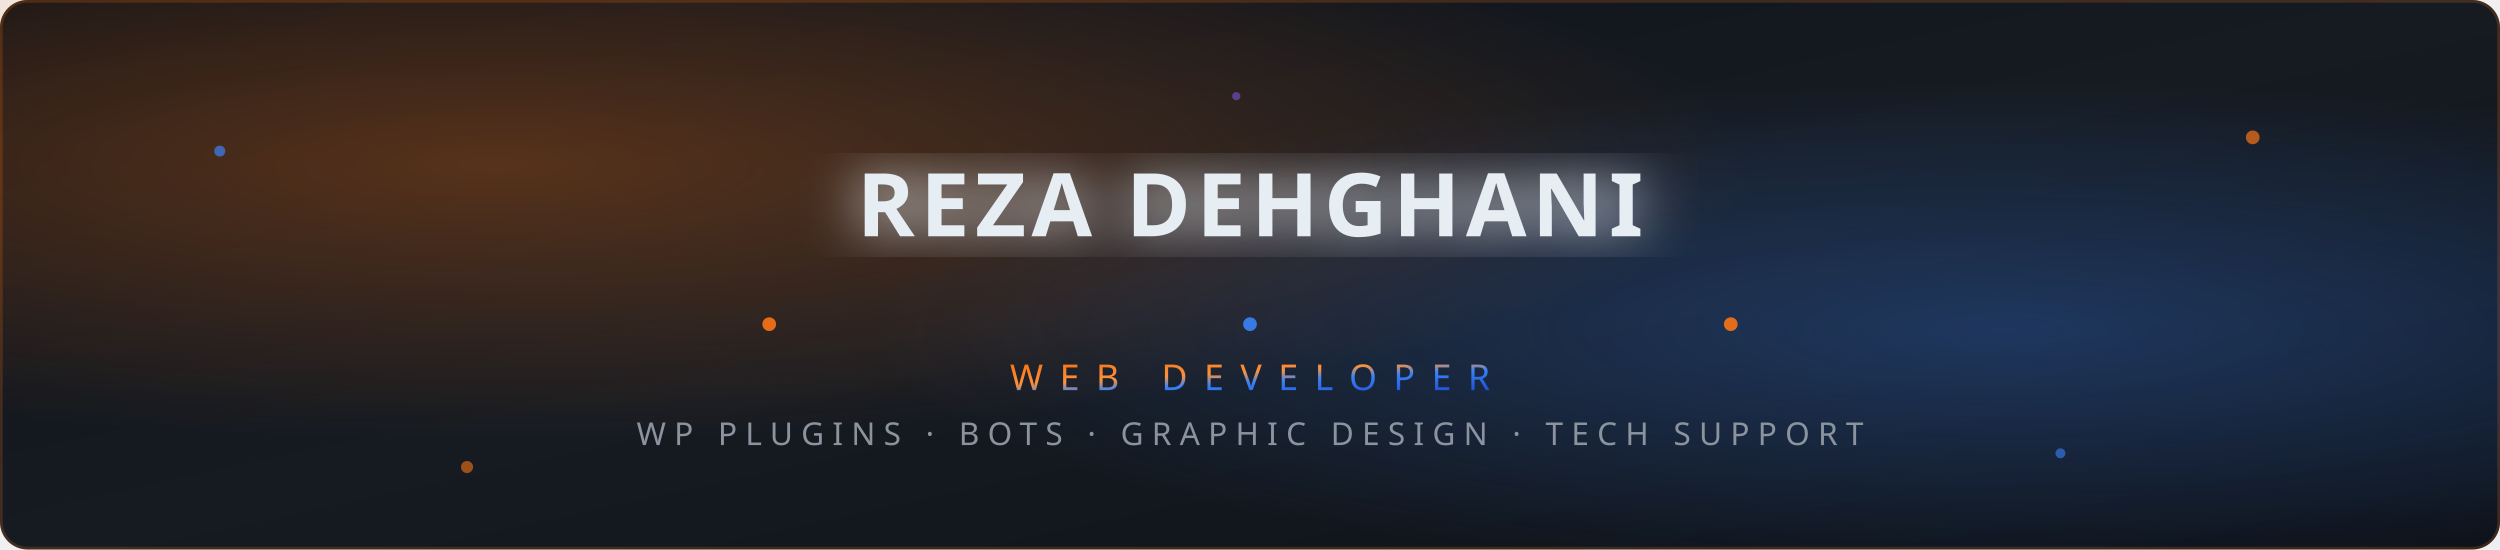
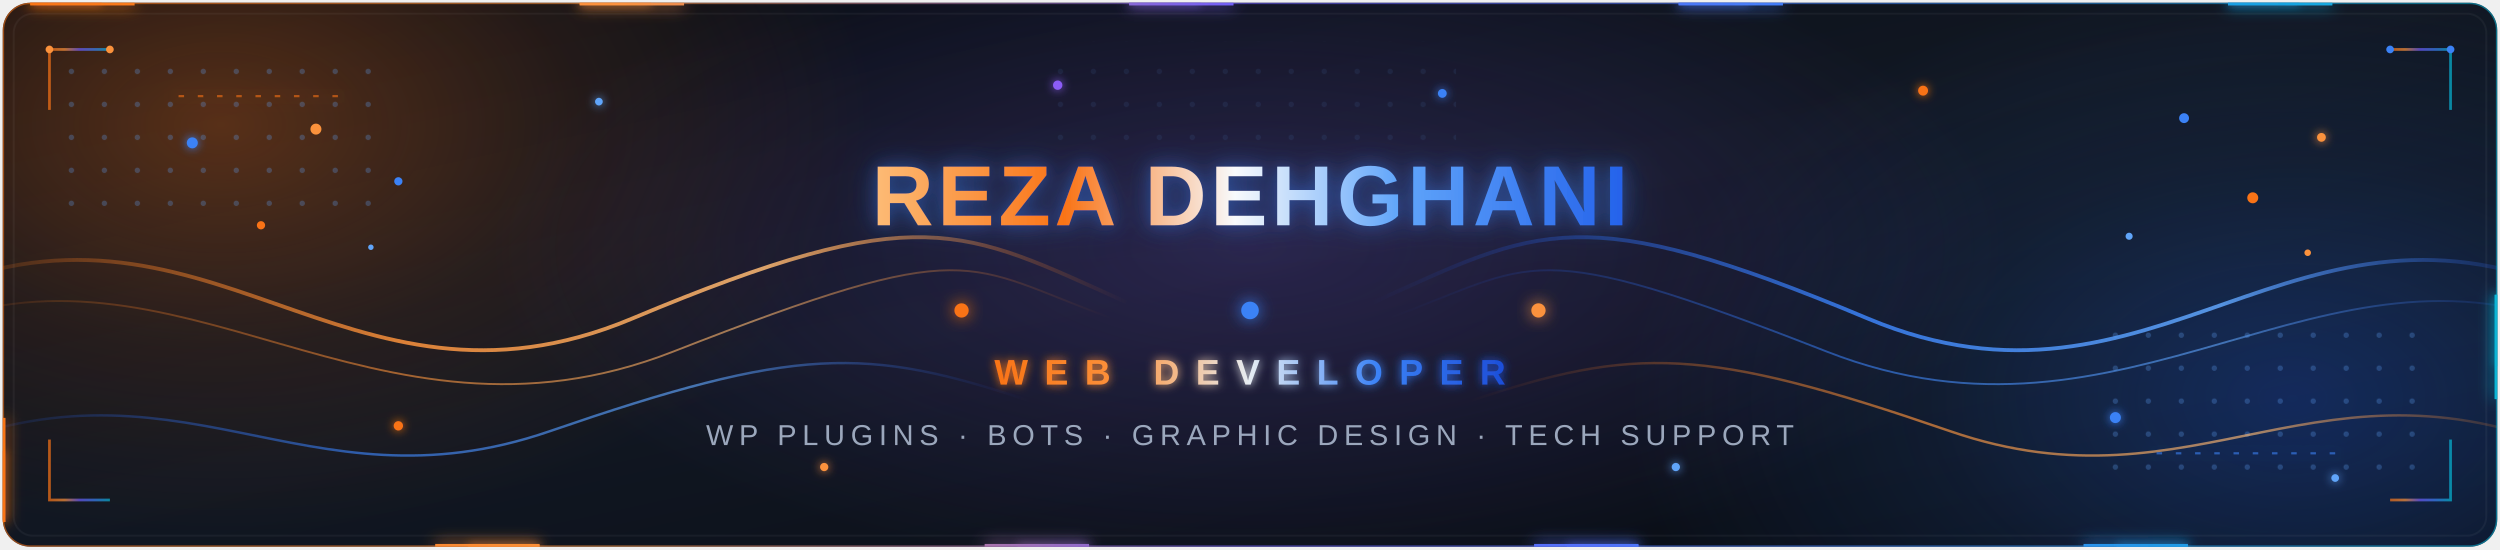
- <svg xmlns="http://www.w3.org/2000/svg" viewBox="0 0 910 200" fill="none">
+ <svg xmlns="http://www.w3.org/2000/svg" viewBox="0 0 910 200" width="910" height="200" fill="none">
  <defs>
    <linearGradient id="bg" x1="0" y1="0" x2="1" y2="1">
-       <stop offset="0%" stop-color="#0D1117" />
-       <stop offset="50%" stop-color="#161B22" />
-       <stop offset="100%" stop-color="#0D1117" />
-     </linearGradient>
-     <linearGradient id="accent" x1="0" y1="0" x2="1" y2="1">
+       <stop offset="0%" stop-color="#080C14" />
+       <stop offset="48%" stop-color="#111722" />
+       <stop offset="100%" stop-color="#070B13" />
+     </linearGradient>
+     <linearGradient id="accent" x1="0" y1="0" x2="1" y2="0">
      <stop offset="0%" stop-color="#F97316" />
+       <stop offset="25%" stop-color="#FB923C" />
+       <stop offset="50%" stop-color="#E6EDF3" />
+       <stop offset="75%" stop-color="#3B82F6" />
+       <stop offset="100%" stop-color="#1D4ED8" />
+     </linearGradient>
+     <linearGradient id="borderGradient" x1="0" y1="0" x2="1" y2="0">
+       <stop offset="0%" stop-color="#F97316" />
+       <stop offset="25%" stop-color="#FB923C" />
+       <stop offset="50%" stop-color="#6D5DFC" />
+       <stop offset="75%" stop-color="#3B82F6" />
+       <stop offset="100%" stop-color="#06B6D4" />
+     </linearGradient>
+     <linearGradient id="titleGradient" x1="0" y1="0" x2="1" y2="0">
+       <stop offset="0%" stop-color="#FDBA74" />
+       <stop offset="25%" stop-color="#F97316" />
+       <stop offset="48%" stop-color="#F8FAFC" />
+       <stop offset="70%" stop-color="#60A5FA" />
+       <stop offset="100%" stop-color="#2563EB" />
+     </linearGradient>
+     <linearGradient id="waveOrange" x1="0" y1="0" x2="1" y2="0">
+       <stop offset="0%" stop-color="#F97316" stop-opacity="0" />
      <stop offset="40%" stop-color="#FB923C" />
-       <stop offset="60%" stop-color="#3B82F6" />
-       <stop offset="100%" stop-color="#1D4ED8" />
-     </linearGradient>
-     <filter id="softglow" x="-30%" y="-30%" width="160%" height="160%">
-       <feGaussianBlur stdDeviation="10" result="blur" />
+       <stop offset="70%" stop-color="#FDBA74" />
+       <stop offset="100%" stop-color="#F97316" stop-opacity="0" />
+     </linearGradient>
+     <linearGradient id="waveBlue" x1="0" y1="0" x2="1" y2="0">
+       <stop offset="0%" stop-color="#1D4ED8" stop-opacity="0" />
+       <stop offset="40%" stop-color="#3B82F6" />
+       <stop offset="70%" stop-color="#60A5FA" />
+       <stop offset="100%" stop-color="#1D4ED8" stop-opacity="0" />
+     </linearGradient>
+     <radialGradient id="orangeOrb">
+       <stop offset="0%" stop-color="#F97316" stop-opacity=".32" />
+       <stop offset="55%" stop-color="#F97316" stop-opacity=".10" />
+       <stop offset="100%" stop-color="#F97316" stop-opacity="0" />
+     </radialGradient>
+     <radialGradient id="blueOrb">
+       <stop offset="0%" stop-color="#2563EB" stop-opacity=".32" />
+       <stop offset="55%" stop-color="#3B82F6" stop-opacity=".10" />
+       <stop offset="100%" stop-color="#3B82F6" stop-opacity="0" />
+     </radialGradient>
+     <radialGradient id="purpleOrb">
+       <stop offset="0%" stop-color="#8B5CF6" stop-opacity=".20" />
+       <stop offset="100%" stop-color="#8B5CF6" stop-opacity="0" />
+     </radialGradient>
+     <filter id="glow" x="-100%" y="-100%" width="300%" height="300%">
+       <feGaussianBlur stdDeviation="3" result="blur" />
      <feMerge>
        <feMergeNode in="blur" />
        <feMergeNode in="SourceGraphic" />
      </feMerge>
    </filter>
-     <radialGradient id="orb1" cx="20%" cy="30%" r="50%">
-       <stop offset="0%" stop-color="#F97316" stop-opacity="0.3" />
-       <stop offset="100%" stop-color="#F97316" stop-opacity="0" />
-     </radialGradient>
-     <radialGradient id="orb2" cx="80%" cy="60%" r="45%">
-       <stop offset="0%" stop-color="#3B82F6" stop-opacity="0.3" />
-       <stop offset="100%" stop-color="#3B82F6" stop-opacity="0" />
-     </radialGradient>
+     <filter id="strongGlow" x="-100%" y="-100%" width="300%" height="300%">
+       <feGaussianBlur stdDeviation="7" result="blur1" />
+       <feGaussianBlur in="SourceGraphic" stdDeviation="2" result="blur2" />
+       <feMerge>
+         <feMergeNode in="blur1" />
+         <feMergeNode in="blur2" />
+         <feMergeNode in="SourceGraphic" />
+       </feMerge>
+     </filter>
+     <filter id="softGlow" x="-50%" y="-50%" width="200%" height="200%">
+       <feGaussianBlur stdDeviation="1.8" result="blur" />
+       <feMerge>
+         <feMergeNode in="blur" />
+         <feMergeNode in="SourceGraphic" />
+       </feMerge>
+     </filter>
+     <filter id="textShadow" x="-30%" y="-50%" width="160%" height="200%">
+       <feGaussianBlur in="SourceAlpha" stdDeviation="4" result="blur" />
+       <feFlood flood-color="#3B82F6" flood-opacity=".38" result="color" />
+       <feComposite in="color" in2="blur" operator="in" result="shadow" />
+       <feMerge>
+         <feMergeNode in="shadow" />
+         <feMergeNode in="SourceGraphic" />
+       </feMerge>
+     </filter>
+     <clipPath id="frameClip">
+       <rect x="1" y="1" width="908" height="198" rx="10" />
+     </clipPath>
+     <clipPath id="titleClip">
+       <text x="455" y="82" text-anchor="middle" font-family="Arial, Helvetica, sans-serif" font-size="31" font-weight="800" letter-spacing="1.5">REZA DEHGHANI</text>
+     </clipPath>
+     <pattern id="dots" width="12" height="12" patternUnits="userSpaceOnUse">
+       <circle cx="2" cy="2" r="1" fill="#60A5FA" opacity=".45" />
+     </pattern>
    <style>
-       @keyframes float1 { 0%,100% { transform: translate(0,0); } 33% { transform: translate(8px,-6px); } 66% { transform: translate(-5px,4px); } }
-       @keyframes float2 { 0%,100% { transform: translate(0,0); } 33% { transform: translate(-10px,-4px); } 66% { transform: translate(6px,8px); } }
-       @keyframes pulse { 0%,100% { opacity: 0.6; } 50% { opacity: 1; } }
-       @keyframes lineGlow { 0%,100% { opacity: 0.4; transform: scaleX(0.85); } 50% { opacity: 0.8; transform: scaleX(1); } }
-       @keyframes fadeIn { 0% { opacity: 0; transform: translateY(12px); } 100% { opacity: 1; transform: translateY(0); } }
-       .orb1 { animation: float1 8s ease-in-out infinite; }
-       .orb2 { animation: float2 10s ease-in-out infinite; }
-       .pulse-dot { animation: pulse 2.5s ease-in-out infinite; }
-       .glow-line { animation: lineGlow 3s ease-in-out infinite; transform-origin: center; }
-       .title { animation: fadeIn 1.2s ease-out forwards; }
+       @keyframes breathe {
+         0%,100% { opacity:.45; }
+         50% { opacity:1; }
+       }
+ 
+       @keyframes floatA {
+         0%,100% { transform:translate(0,0); }
+         25% { transform:translate(7px,-5px); }
+         50% { transform:translate(-2px,-9px); }
+         75% { transform:translate(-6px,3px); }
+       }
+ 
+       @keyframes floatB {
+         0%,100% { transform:translate(0,0); }
+         30% { transform:translate(-8px,5px); }
+         65% { transform:translate(5px,-7px); }
+       }
+ 
+       @keyframes waveMove {
+         0%,100% { transform:translateX(-7px); }
+         50% { transform:translateX(7px); }
+       }
+ 
+       @keyframes borderFlow {
+         0% { stroke-dashoffset:0; }
+         100% { stroke-dashoffset:-200; }
+       }
+ 
+ 
+ 
+ 
+ 
+ 
+ 
+       @keyframes scan {
+         0% { transform:translateY(-110px); opacity:0; }
+         15% { opacity:.5; }
+         85% { opacity:.3; }
+         100% { transform:translateY(220px); opacity:0; }
+       }
+ 
+       @keyframes linePulse {
+         0%,100% { opacity:.35; }
+         50% { opacity:1; }
+       }
+ 
+       @keyframes spin {
+         from { transform:rotate(0deg); }
+         to { transform:rotate(360deg); }
+       }
+ 
+       @keyframes reverseSpin {
+         from { transform:rotate(360deg); }
+         to { transform:rotate(0deg); }
+       }
+ 
+       @keyframes drift {
+         0% { stroke-dashoffset:0; }
+         100% { stroke-dashoffset:-100; }
+       }
+ 
+       @keyframes spark {
+         0%,100% { opacity:.15; r:1; }
+         50% { opacity:1; r:2.5; }
+       }
+ 
+       @keyframes energyPulse {
+         0%,100% { opacity:.35; stroke-width:1; }
+         50% { opacity:1; stroke-width:2; }
+       }
+ 
+       @keyframes titleBreath {
+         0%,100% { opacity:.94; }
+         50% { opacity:1; }
+       }
+ 
+       .orb-orange {
+         transform-box:fill-box;
+         transform-origin:center;
+         animation:floatA 9s ease-in-out infinite;
+       }
+ 
+       .orb-blue {
+         transform-box:fill-box;
+         transform-origin:center;
+         animation:floatB 11s ease-in-out infinite;
+       }
+ 
+       .float-a {
+         animation:floatA 6s ease-in-out infinite;
+       }
+ 
+       .float-b {
+         animation:floatB 8s ease-in-out infinite;
+       }
+ 
+       .pulse {
+         animation:breathe 2.6s ease-in-out infinite;
+       }
+ 
+       .wave {
+         animation:waveMove 7s ease-in-out infinite;
+       }
+ 
+       .wave-reverse {
+         animation:waveMove 9s ease-in-out infinite reverse;
+       }
+ 
+       .border-light {
+         stroke-dasharray:38 162;
+         animation:borderFlow 7s linear infinite;
+       }
+ 
+       .border-light-reverse {
+         stroke-dasharray:26 174;
+         animation:borderFlow 9s linear infinite reverse;
+       }
+ 
+ 
+       .scan {
+         animation:scan 8s linear infinite;
+       }
+ 
+       .line-pulse {
+         animation:linePulse 3s ease-in-out infinite;
+       }
+ 
+       .spark {
+         animation:spark 2.5s ease-in-out infinite;
+       }
+ 
+       .energy {
+         animation:energyPulse 3s ease-in-out infinite;
+       }
+ 
+       .title {
+         animation:titleBreath 4s ease-in-out infinite;
+       }
+ 
+       .spin {
+         transform-box:fill-box;
+         transform-origin:center;
+         animation:spin 24s linear infinite;
+       }
+ 
+       .reverse-spin {
+         transform-box:fill-box;
+         transform-origin:center;
+         animation:reverseSpin 18s linear infinite;
+       }
+ 
+       .dash-flow {
+         animation:drift 8s linear infinite;
+       }
+ 
+       @media (prefers-reduced-motion: reduce) {
+         .orb-orange,.orb-blue,.float-a,.float-b,.pulse,
+         .wave,.wave-reverse,.border-light,.border-light-reverse,
+         .shine,.scan,.line-pulse,.spark,.energy,.title,
+         .spin,.reverse-spin,.dash-flow {
+           animation:none !important;
+         }
+       }
    </style>
  </defs>
-   <rect width="910" height="200" rx="10" fill="url(#bg)" />
-   <rect x="0.5" y="0.5" width="909" height="199" rx="9.5" stroke="#F97316" stroke-opacity="0.2" />
-   <rect width="910" height="200" fill="url(#orb1)" class="orb1" />
-   <rect width="910" height="200" fill="url(#orb2)" class="orb2" />
-   <line x1="60" y1="120" x2="280" y2="120" stroke="url(#accent)" stroke-width="1.2" stroke-opacity="0.4" class="glow-line" />
-   <line x1="630" y1="130" x2="850" y2="130" stroke="url(#accent)" stroke-width="1.2" stroke-opacity="0.4" class="glow-line" style="animation-delay:0.8s;" />
-   <circle cx="80" cy="55" r="2" fill="#3B82F6" opacity="0.7" class="pulse-dot" />
-   <circle cx="820" cy="50" r="2.5" fill="#F97316" opacity="0.7" class="pulse-dot" style="animation-delay:0.8s" />
-   <circle cx="750" cy="165" r="1.8" fill="#3B82F6" opacity="0.6" class="pulse-dot" style="animation-delay:1.5s" />
-   <circle cx="170" cy="170" r="2.2" fill="#F97316" opacity="0.6" class="pulse-dot" style="animation-delay:2s" />
-   <circle cx="450" cy="35" r="1.5" fill="#8B5CF6" opacity="0.5" class="pulse-dot" style="animation-delay:1.2s" />
-   <text x="455" y="86" text-anchor="middle" fill="#E6EDF3" font-family="Segoe UI, -apple-system, sans-serif" font-size="32" font-weight="700" letter-spacing="2" class="title" filter="url(#softglow)">REZA DEHGHANI</text>
-   <circle cx="280" cy="118" r="2.5" fill="#F97316" opacity="0.9" />
-   <circle cx="455" cy="118" r="2.5" fill="#3B82F6" opacity="0.9" />
-   <circle cx="630" cy="118" r="2.5" fill="#F97316" opacity="0.9" />
-   <text x="455" y="142" text-anchor="middle" fill="url(#accent)" font-family="Segoe UI, -apple-system, sans-serif" font-size="13" font-weight="500" letter-spacing="6" class="title">WEB DEVELOPER</text>
-   <text x="455" y="162" text-anchor="middle" fill="#8B949E" font-family="Segoe UI, -apple-system, sans-serif" font-size="11.5" font-weight="400" letter-spacing="3" class="title">WP PLUGINS · BOTS · GRAPHIC DESIGN · TECH SUPPORT</text>
+   <g clip-path="url(#frameClip)">
+     <rect width="910" height="200" fill="url(#bg)" />
+     <ellipse cx="80" cy="45" rx="240" ry="150" fill="url(#orangeOrb)" class="orb-orange" />
+     <ellipse cx="835" cy="145" rx="245" ry="155" fill="url(#blueOrb)" class="orb-blue" />
+     <ellipse cx="455" cy="90" rx="280" ry="120" fill="url(#purpleOrb)" class="orb-orange" />
+     <rect x="22" y="22" width="120" height="60" fill="url(#dots)" opacity=".6" />
+     <rect x="768" y="120" width="115" height="58" fill="url(#dots)" opacity=".6" />
+     <rect x="380" y="15" width="150" height="45" fill="url(#dots)" opacity=".18" />
+     <g class="wave">
+       <path d="M-30 108                C75 60 125 160 230 116                S350 83 410 110" stroke="url(#waveOrange)" stroke-width="1.4" opacity=".85" />
+       <path d="M-30 120                C65 80 135 171 245 128                S350 96 405 116" stroke="url(#waveOrange)" stroke-width=".7" opacity=".6" />
+       <path d="M940 108                C835 60 785 160 680 116                S560 83 500 110" stroke="url(#waveBlue)" stroke-width="1.4" opacity=".85" />
+       <path d="M940 120                C845 80 775 171 665 128                S560 96 505 116" stroke="url(#waveBlue)" stroke-width=".7" opacity=".6" />
+     </g>
+     <g class="wave-reverse">
+       <path d="M-30 166                C65 124 110 188 200 157                S315 126 375 146" stroke="url(#waveBlue)" stroke-width=".9" opacity=".65" />
+       <path d="M940 166                C845 124 800 188 710 157                S595 126 535 146" stroke="url(#waveOrange)" stroke-width=".9" opacity=".65" />
+     </g>
+     <g filter="url(#glow)">
+       <path d="M25 94 L180 94" stroke="url(#waveOrange)" stroke-width="1.4" class="energy" />
+       <path d="M730 94 L885 94" stroke="url(#waveBlue)" stroke-width="1.4" class="energy" />
+       <path d="M65 35 L125 35" stroke="#F97316" stroke-width=".8" stroke-dasharray="2 5" class="dash-flow" opacity=".6" />
+       <path d="M785 165 L850 165" stroke="#3B82F6" stroke-width=".8" stroke-dasharray="2 5" class="dash-flow" opacity=".6" />
+     </g>
+     <g class="spin">
+       <circle cx="115" cy="47" r="2" fill="#FB923C" class="spark" />
+       <circle cx="145" cy="66" r="1.5" fill="#3B82F6" class="spark" />
+       <circle cx="95" cy="82" r="1.5" fill="#F97316" class="spark" />
+       <circle cx="135" cy="90" r="1" fill="#60A5FA" class="spark" />
+     </g>
+     <g class="reverse-spin">
+       <circle cx="795" cy="43" r="1.8" fill="#3B82F6" class="spark" />
+       <circle cx="820" cy="72" r="2" fill="#F97316" class="spark" />
+       <circle cx="775" cy="86" r="1.3" fill="#60A5FA" class="spark" />
+       <circle cx="840" cy="92" r="1.2" fill="#FB923C" class="spark" />
+     </g>
+     <g filter="url(#softGlow)">
+       <circle cx="70" cy="52" r="2" fill="#3B82F6" class="pulse" />
+       <circle cx="145" cy="155" r="1.7" fill="#F97316" class="pulse" />
+       <circle cx="218" cy="37" r="1.4" fill="#60A5FA" class="pulse" />
+       <circle cx="300" cy="170" r="1.5" fill="#FB923C" class="pulse" />
+       <circle cx="385" cy="31" r="1.7" fill="#8B5CF6" class="pulse" />
+       <circle cx="525" cy="34" r="1.6" fill="#3B82F6" class="pulse" />
+       <circle cx="610" cy="170" r="1.5" fill="#60A5FA" class="pulse" />
+       <circle cx="700" cy="33" r="1.8" fill="#F97316" class="pulse" />
+       <circle cx="770" cy="152" r="2" fill="#3B82F6" class="pulse" />
+       <circle cx="845" cy="50" r="1.6" fill="#FB923C" class="pulse" />
+       <circle cx="850" cy="174" r="1.4" fill="#60A5FA" class="pulse" />
+     </g>
+     <text x="455" y="82" text-anchor="middle" font-family="Arial, Helvetica, sans-serif" font-size="31" font-weight="800" letter-spacing="1.5" fill="#3B82F6" opacity=".25" filter="url(#strongGlow)">REZA DEHGHANI</text>
+     <text x="455" y="82" text-anchor="middle" font-family="Arial, Helvetica, sans-serif" font-size="31" font-weight="800" letter-spacing="1.5" fill="url(#titleGradient)" filter="url(#textShadow)" class="title">REZA DEHGHANI</text>
+     <g filter="url(#glow)">
+       <path d="M55 113 H350" stroke="url(#waveOrange)" stroke-width="1.2" class="line-pulse" />
+       <path d="M560 113 H855" stroke="url(#waveBlue)" stroke-width="1.2" class="line-pulse" />
+       <path d="M390 113 H520" stroke="url(#accent)" stroke-width=".7" opacity=".65" />
+     </g>
+     <circle cx="350" cy="113" r="2.6" fill="#F97316" filter="url(#glow)" class="pulse" />
+     <circle cx="455" cy="113" r="3.2" fill="#3B82F6" filter="url(#glow)" class="pulse" />
+     <circle cx="560" cy="113" r="2.6" fill="#FB923C" filter="url(#glow)" class="pulse" />
+     <text x="455" y="140" text-anchor="middle" font-family="Arial, Helvetica, sans-serif" font-size="13" font-weight="600" letter-spacing="6" fill="url(#accent)" filter="url(#softGlow">WEB DEVELOPER</text>
+     <text x="455" y="162" text-anchor="middle" font-family="Arial, Helvetica, sans-serif" font-size="10.5" font-weight="400" letter-spacing="2.1" fill="#AAB7CC" opacity=".9">WP PLUGINS · BOTS · GRAPHIC DESIGN · TECH SUPPORT</text>
+     <g stroke="url(#borderGradient)" stroke-width="1" opacity=".7">
+       <path d="M18 40 V18 H40" />
+       <path d="M870 18 H892 V40" />
+       <path d="M18 160 V182 H40" />
+       <path d="M870 182 H892 V160" />
+     </g>
+     <g fill="#FB923C" class="pulse">
+       <circle cx="18" cy="18" r="1.4" />
+       <circle cx="40" cy="18" r="1.4" />
+     </g>
+     <g fill="#3B82F6" class="pulse">
+       <circle cx="870" cy="18" r="1.4" />
+       <circle cx="892" cy="18" r="1.4" />
+     </g>
+     <rect x="1" y="1" width="908" height="198" rx="10" stroke="url(#borderGradient)" stroke-width="1" opacity=".55" />
+     <rect x="1" y="1" width="908" height="198" rx="10" stroke="url(#borderGradient)" stroke-width="2" stroke-dasharray="40 160" filter="url(#glow)" class="border-light" />
+     <rect x="1" y="1" width="908" height="198" rx="10" stroke="url(#borderGradient)" stroke-width="1.5" stroke-dasharray="25 175" opacity=".9" filter="url(#softGlow)" class="border-light-reverse" />
+     <rect x="5" y="5" width="900" height="190" rx="7" stroke="#FFFFFF" stroke-opacity=".045" stroke-width=".7" />
+   </g>
</svg>
